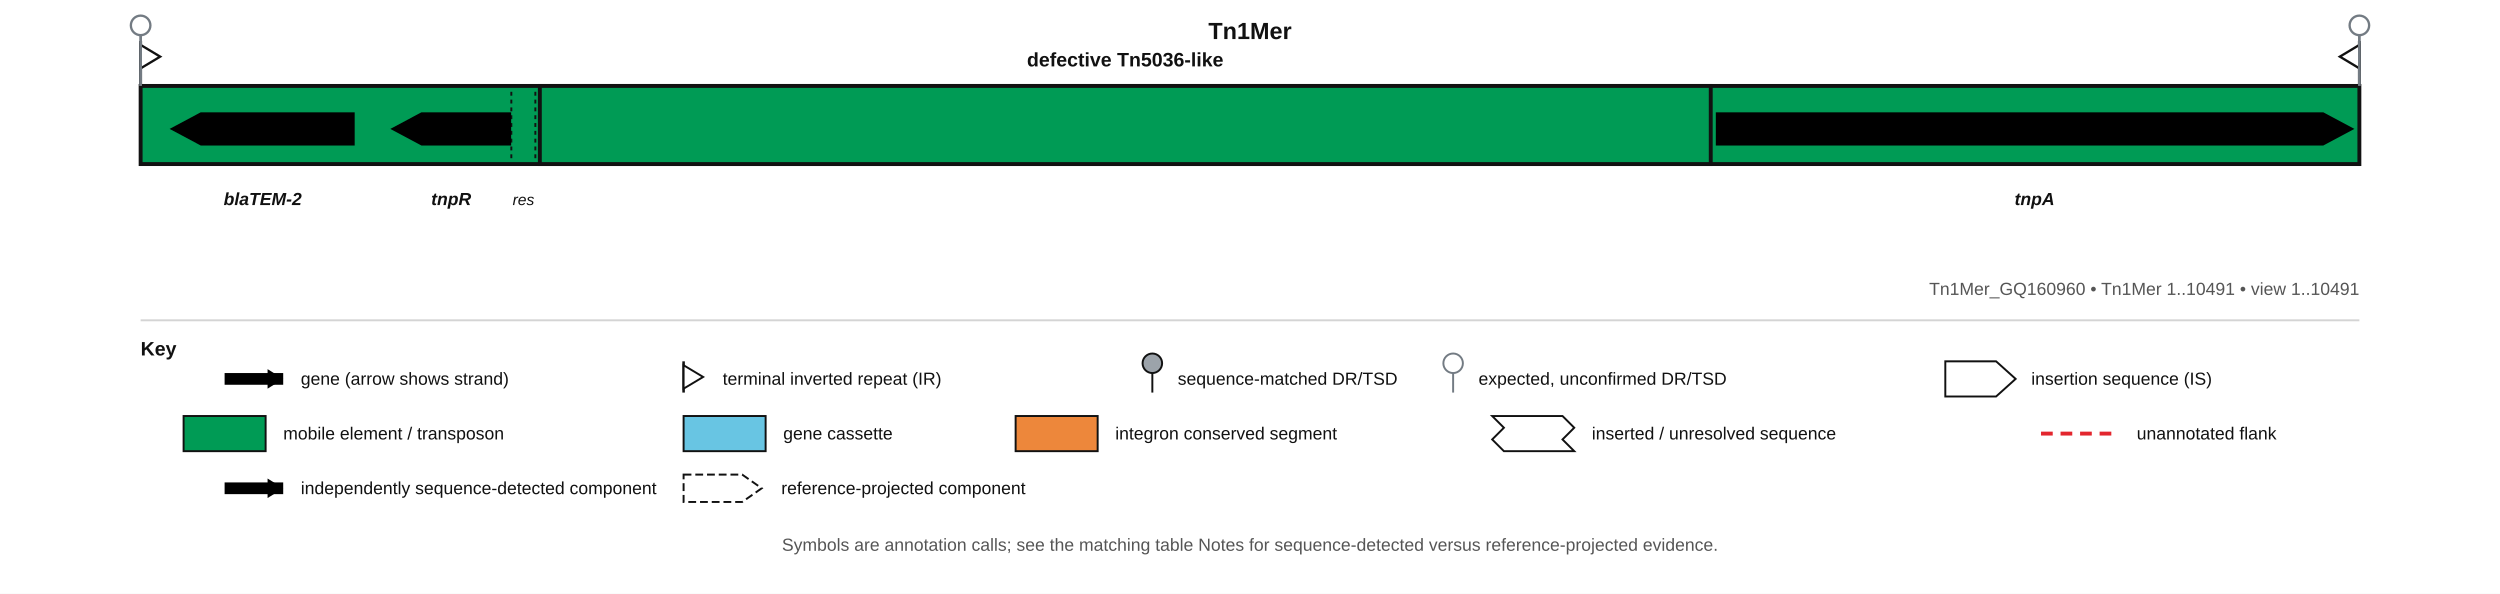
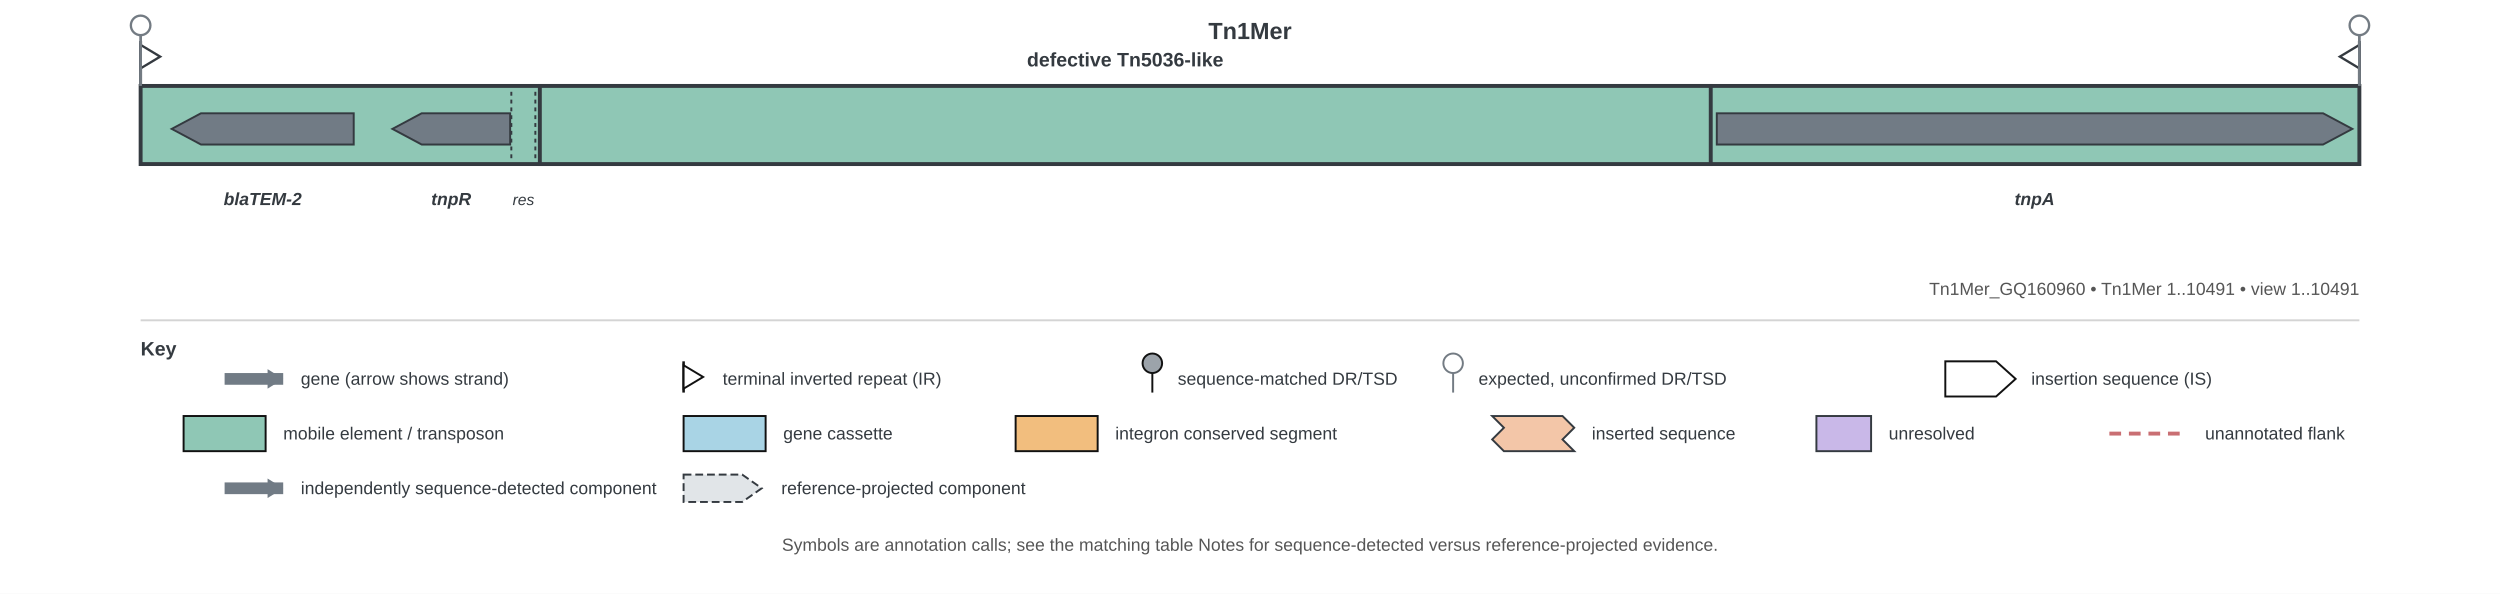
<svg xmlns="http://www.w3.org/2000/svg" width="1280" height="304" style="background:#fff;font-family:Arial,Helvetica,sans-serif">
  <rect x="0" y="0" width="1280" height="304" fill="#ffffff" />
-   <rect x="72.0" y="44" width="1136.0" height="40" fill="#009b55" stroke="#111111" stroke-width="2" />
-   <text x="640.0" y="20.0" text-anchor="middle" font-size="12" font-weight="bold" font-style="normal" fill="#111111">Tn1Mer</text>
-   <rect x="276.4" y="44" width="599.5" height="40" fill="#009b55" stroke="#111111" stroke-width="2" />
-   <text x="576.1" y="34.0" text-anchor="middle" font-size="10" font-weight="bold" font-style="normal" fill="#111111">defective Tn5036-like</text>
-   <line x1="261.8" y1="47" x2="261.8" y2="81" stroke="#111111" stroke-width="1" stroke-dasharray="2,2" />
-   <line x1="274.1" y1="47" x2="274.1" y2="81" stroke="#111111" stroke-width="1" stroke-dasharray="2,2" />
-   <polygon points="87.9,66 102.9,58 181.1,58 181.1,74 102.9,74" fill="#000000" stroke="#000" stroke-width="1" />
-   <text x="134.5" y="105.0" text-anchor="middle" font-size="9" font-weight="bold" font-style="italic" fill="#111111">blaTEM-2</text>
-   <polygon points="200.9,66 215.9,58 261.2,58 261.2,74 215.9,74" fill="#000000" stroke="#000" stroke-width="1" />
-   <text x="231.0" y="105.0" text-anchor="middle" font-size="9" font-weight="bold" font-style="italic" fill="#111111">tnpR</text>
-   <polygon points="879.0,58 1189.4,58 1204.4,66 1189.4,74 879.0,74" fill="#000000" stroke="#000" stroke-width="1" />
-   <text x="1041.7" y="105.0" text-anchor="middle" font-size="9" font-weight="bold" font-style="italic" fill="#111111">tnpA</text>
-   <text x="268.0" y="105.0" text-anchor="middle" font-size="8" font-weight="normal" font-style="italic" fill="#111111">res</text>
-   <line x1="72.0" y1="44" x2="72.0" y2="21" stroke="#111111" stroke-width="1.5" />
-   <polygon points="72.0,23 82.0,29 72.0,35" fill="#ffffff" stroke="#111111" stroke-width="1.2" />
-   <line x1="1208.0" y1="44" x2="1208.0" y2="21" stroke="#111111" stroke-width="1.5" />
-   <polygon points="1208.0,23 1198.0,29 1208.0,35" fill="#ffffff" stroke="#111111" stroke-width="1.2" />
+   <rect x="72.0" y="44" width="1136.0" height="40" fill="#8fc7b5" stroke="#343a40" stroke-width="2" />
+   <text x="640.0" y="20.0" text-anchor="middle" font-size="12" font-weight="bold" font-style="normal" fill="#343a40">Tn1Mer</text>
+   <rect x="276.4" y="44" width="599.5" height="40" fill="#8fc7b5" stroke="#343a40" stroke-width="2" />
+   <text x="576.1" y="34.0" text-anchor="middle" font-size="10" font-weight="bold" font-style="normal" fill="#343a40">defective Tn5036-like</text>
+   <line x1="261.8" y1="47" x2="261.8" y2="81" stroke="#343a40" stroke-width="1" stroke-dasharray="2,2" />
+   <line x1="274.1" y1="47" x2="274.1" y2="81" stroke="#343a40" stroke-width="1" stroke-dasharray="2,2" />
+   <polygon points="87.9,66 102.9,58 181.1,58 181.1,74 102.9,74" fill="#717b85" stroke="#343a40" stroke-width="1" />
+   <text x="134.5" y="105.0" text-anchor="middle" font-size="9" font-weight="bold" font-style="italic" fill="#343a40">blaTEM-2</text>
+   <polygon points="200.9,66 215.9,58 261.2,58 261.2,74 215.9,74" fill="#717b85" stroke="#343a40" stroke-width="1" />
+   <text x="231.0" y="105.0" text-anchor="middle" font-size="9" font-weight="bold" font-style="italic" fill="#343a40">tnpR</text>
+   <polygon points="879.0,58 1189.4,58 1204.4,66 1189.4,74 879.0,74" fill="#717b85" stroke="#343a40" stroke-width="1" />
+   <text x="1041.7" y="105.0" text-anchor="middle" font-size="9" font-weight="bold" font-style="italic" fill="#343a40">tnpA</text>
+   <text x="268.0" y="105.0" text-anchor="middle" font-size="8" font-weight="normal" font-style="italic" fill="#343a40">res</text>
+   <line x1="72.0" y1="44" x2="72.0" y2="21" stroke="#343a40" stroke-width="1.5" />
+   <polygon points="72.0,23 82.0,29 72.0,35" fill="#ffffff" stroke="#343a40" stroke-width="1.2" />
+   <line x1="1208.0" y1="44" x2="1208.0" y2="21" stroke="#343a40" stroke-width="1.5" />
+   <polygon points="1208.0,23 1198.0,29 1208.0,35" fill="#ffffff" stroke="#343a40" stroke-width="1.2" />
  <g>
    <line x1="72.0" y1="44" x2="72.0" y2="18" stroke="#737b83" stroke-width="1.4" />
    <circle cx="72.0" cy="13" r="5" fill="#ffffff" stroke="#737b83" stroke-width="1.2" />
  </g>
  <g>
    <line x1="1208.0" y1="44" x2="1208.0" y2="18" stroke="#737b83" stroke-width="1.4" />
    <circle cx="1208.0" cy="13" r="5" fill="#ffffff" stroke="#737b83" stroke-width="1.2" />
  </g>
  <text x="1208.0" y="151.0" text-anchor="end" font-size="9" font-weight="normal" font-style="normal" fill="#555">Tn1Mer_GQ160960 • Tn1Mer 1..10491 • view 1..10491</text>
  <line x1="72" y1="164" x2="1208" y2="164" stroke="#d4d4d4" stroke-width="1" />
-   <text x="72.0" y="182.0" text-anchor="start" font-size="10" font-weight="bold" font-style="normal" fill="#111111">Key</text>
-   <line x1="115" y1="194" x2="145" y2="194" stroke="#000" stroke-width="6" />
-   <polygon points="145,194 137,189 137,199" fill="#000" />
-   <text x="154.0" y="197.0" text-anchor="start" font-size="9" font-weight="normal" font-style="normal" fill="#111111">gene (arrow shows strand)</text>
+   <text x="72.0" y="182.0" text-anchor="start" font-size="10" font-weight="bold" font-style="normal" fill="#343a40">Key</text>
+   <line x1="115" y1="194" x2="145" y2="194" stroke="#717b85" stroke-width="6" />
+   <polygon points="145,194 137,189 137,199" fill="#717b85" />
+   <text x="154.0" y="197.0" text-anchor="start" font-size="9" font-weight="normal" font-style="normal" fill="#343a40">gene (arrow shows strand)</text>
  <line x1="350" y1="201" x2="350" y2="185" stroke="#111" stroke-width="1.3" />
  <polygon points="350,187 360,193 350,199" fill="#fff" stroke="#111" />
-   <text x="370.0" y="197.0" text-anchor="start" font-size="9" font-weight="normal" font-style="normal" fill="#111111">terminal inverted repeat (IR)</text>
+   <text x="370.0" y="197.0" text-anchor="start" font-size="9" font-weight="normal" font-style="normal" fill="#343a40">terminal inverted repeat (IR)</text>
  <line x1="590" y1="201" x2="590" y2="187" stroke="#111" />
  <circle cx="590" cy="186" r="5" fill="#9ca3aa" stroke="#111" />
-   <text x="603.0" y="197.0" text-anchor="start" font-size="9" font-weight="normal" font-style="normal" fill="#111111">sequence-matched DR/TSD</text>
+   <text x="603.0" y="197.0" text-anchor="start" font-size="9" font-weight="normal" font-style="normal" fill="#343a40">sequence-matched DR/TSD</text>
  <line x1="744" y1="201" x2="744" y2="187" stroke="#737b83" />
  <circle cx="744" cy="186" r="5" fill="#fff" stroke="#737b83" />
-   <text x="757.0" y="197.0" text-anchor="start" font-size="9" font-weight="normal" font-style="normal" fill="#111111">expected, unconfirmed DR/TSD</text>
+   <text x="757.0" y="197.0" text-anchor="start" font-size="9" font-weight="normal" font-style="normal" fill="#343a40">expected, unconfirmed DR/TSD</text>
  <polygon points="996,185 1022,185 1032,194 1022,203 996,203" fill="#fff" stroke="#111" />
-   <text x="1040.0" y="197.0" text-anchor="start" font-size="9" font-weight="normal" font-style="normal" fill="#111111">insertion sequence (IS)</text>
-   <rect x="94" y="213" width="42" height="18" fill="#009b55" stroke="#111" />
-   <text x="145.0" y="225.0" text-anchor="start" font-size="9" font-weight="normal" font-style="normal" fill="#111111">mobile element / transposon</text>
-   <rect x="350" y="213" width="42" height="18" fill="#68c5e3" stroke="#111" />
-   <text x="401.0" y="225.0" text-anchor="start" font-size="9" font-weight="normal" font-style="normal" fill="#111111">gene cassette</text>
-   <rect x="520" y="213" width="42" height="18" fill="#ed873b" stroke="#111" />
-   <text x="571.0" y="225.0" text-anchor="start" font-size="9" font-weight="normal" font-style="normal" fill="#111111">integron conserved segment</text>
-   <polygon points="770,213 800,213 806,219 800,225 806,231 770,231 764,225 770,219 764,213" fill="#fff" stroke="#111" />
-   <text x="815.0" y="225.0" text-anchor="start" font-size="9" font-weight="normal" font-style="normal" fill="#111111">inserted / unresolved sequence</text>
-   <line x1="1045" y1="222" x2="1085" y2="222" stroke="#e3262e" stroke-width="2" stroke-dasharray="6,4" />
-   <text x="1094.0" y="225.0" text-anchor="start" font-size="9" font-weight="normal" font-style="normal" fill="#111111">unannotated flank</text>
-   <line x1="115" y1="250" x2="145" y2="250" stroke="#000" stroke-width="6" />
-   <polygon points="145,250 137,245 137,255" fill="#000" />
-   <text x="154.0" y="253.0" text-anchor="start" font-size="9" font-weight="normal" font-style="normal" fill="#111111">independently sequence-detected component</text>
-   <polygon points="350,243 380,243 390,250 380,257 350,257" fill="#fff" stroke="#111" stroke-dasharray="4,2" />
-   <text x="400.0" y="253.0" text-anchor="start" font-size="9" font-weight="normal" font-style="normal" fill="#111111">reference-projected component</text>
+   <text x="1040.0" y="197.0" text-anchor="start" font-size="9" font-weight="normal" font-style="normal" fill="#343a40">insertion sequence (IS)</text>
+   <rect x="94" y="213" width="42" height="18" fill="#8fc7b5" stroke="#111" />
+   <text x="145.0" y="225.0" text-anchor="start" font-size="9" font-weight="normal" font-style="normal" fill="#343a40">mobile element / transposon</text>
+   <rect x="350" y="213" width="42" height="18" fill="#a9d4e5" stroke="#111" />
+   <text x="401.0" y="225.0" text-anchor="start" font-size="9" font-weight="normal" font-style="normal" fill="#343a40">gene cassette</text>
+   <rect x="520" y="213" width="42" height="18" fill="#f2be7e" stroke="#111" />
+   <text x="571.0" y="225.0" text-anchor="start" font-size="9" font-weight="normal" font-style="normal" fill="#343a40">integron conserved segment</text>
+   <polygon points="770,213 800,213 806,219 800,225 806,231 770,231 764,225 770,219 764,213" fill="#f3c6a8" stroke="#343a40" />
+   <text x="815.0" y="225.0" text-anchor="start" font-size="9" font-weight="normal" font-style="normal" fill="#343a40">inserted sequence</text>
+   <rect x="930" y="213" width="28" height="18" fill="#c9b8e8" stroke="#343a40" />
+   <text x="967.0" y="225.0" text-anchor="start" font-size="9" font-weight="normal" font-style="normal" fill="#343a40">unresolved</text>
+   <line x1="1080" y1="222" x2="1120" y2="222" stroke="#c96f73" stroke-width="2" stroke-dasharray="6,4" />
+   <text x="1129.0" y="225.0" text-anchor="start" font-size="9" font-weight="normal" font-style="normal" fill="#343a40">unannotated flank</text>
+   <line x1="115" y1="250" x2="145" y2="250" stroke="#717b85" stroke-width="6" />
+   <polygon points="145,250 137,245 137,255" fill="#717b85" />
+   <text x="154.0" y="253.0" text-anchor="start" font-size="9" font-weight="normal" font-style="normal" fill="#343a40">independently sequence-detected component</text>
+   <polygon points="350,243 380,243 390,250 380,257 350,257" fill="#e1e5e8" stroke="#343a40" stroke-dasharray="4,2" />
+   <text x="400.0" y="253.0" text-anchor="start" font-size="9" font-weight="normal" font-style="normal" fill="#343a40">reference-projected component</text>
  <text x="640.0" y="282.0" text-anchor="middle" font-size="9" font-weight="normal" font-style="normal" fill="#555555">Symbols are annotation calls; see the matching table Notes for sequence-detected versus reference-projected evidence.</text>
</svg>
